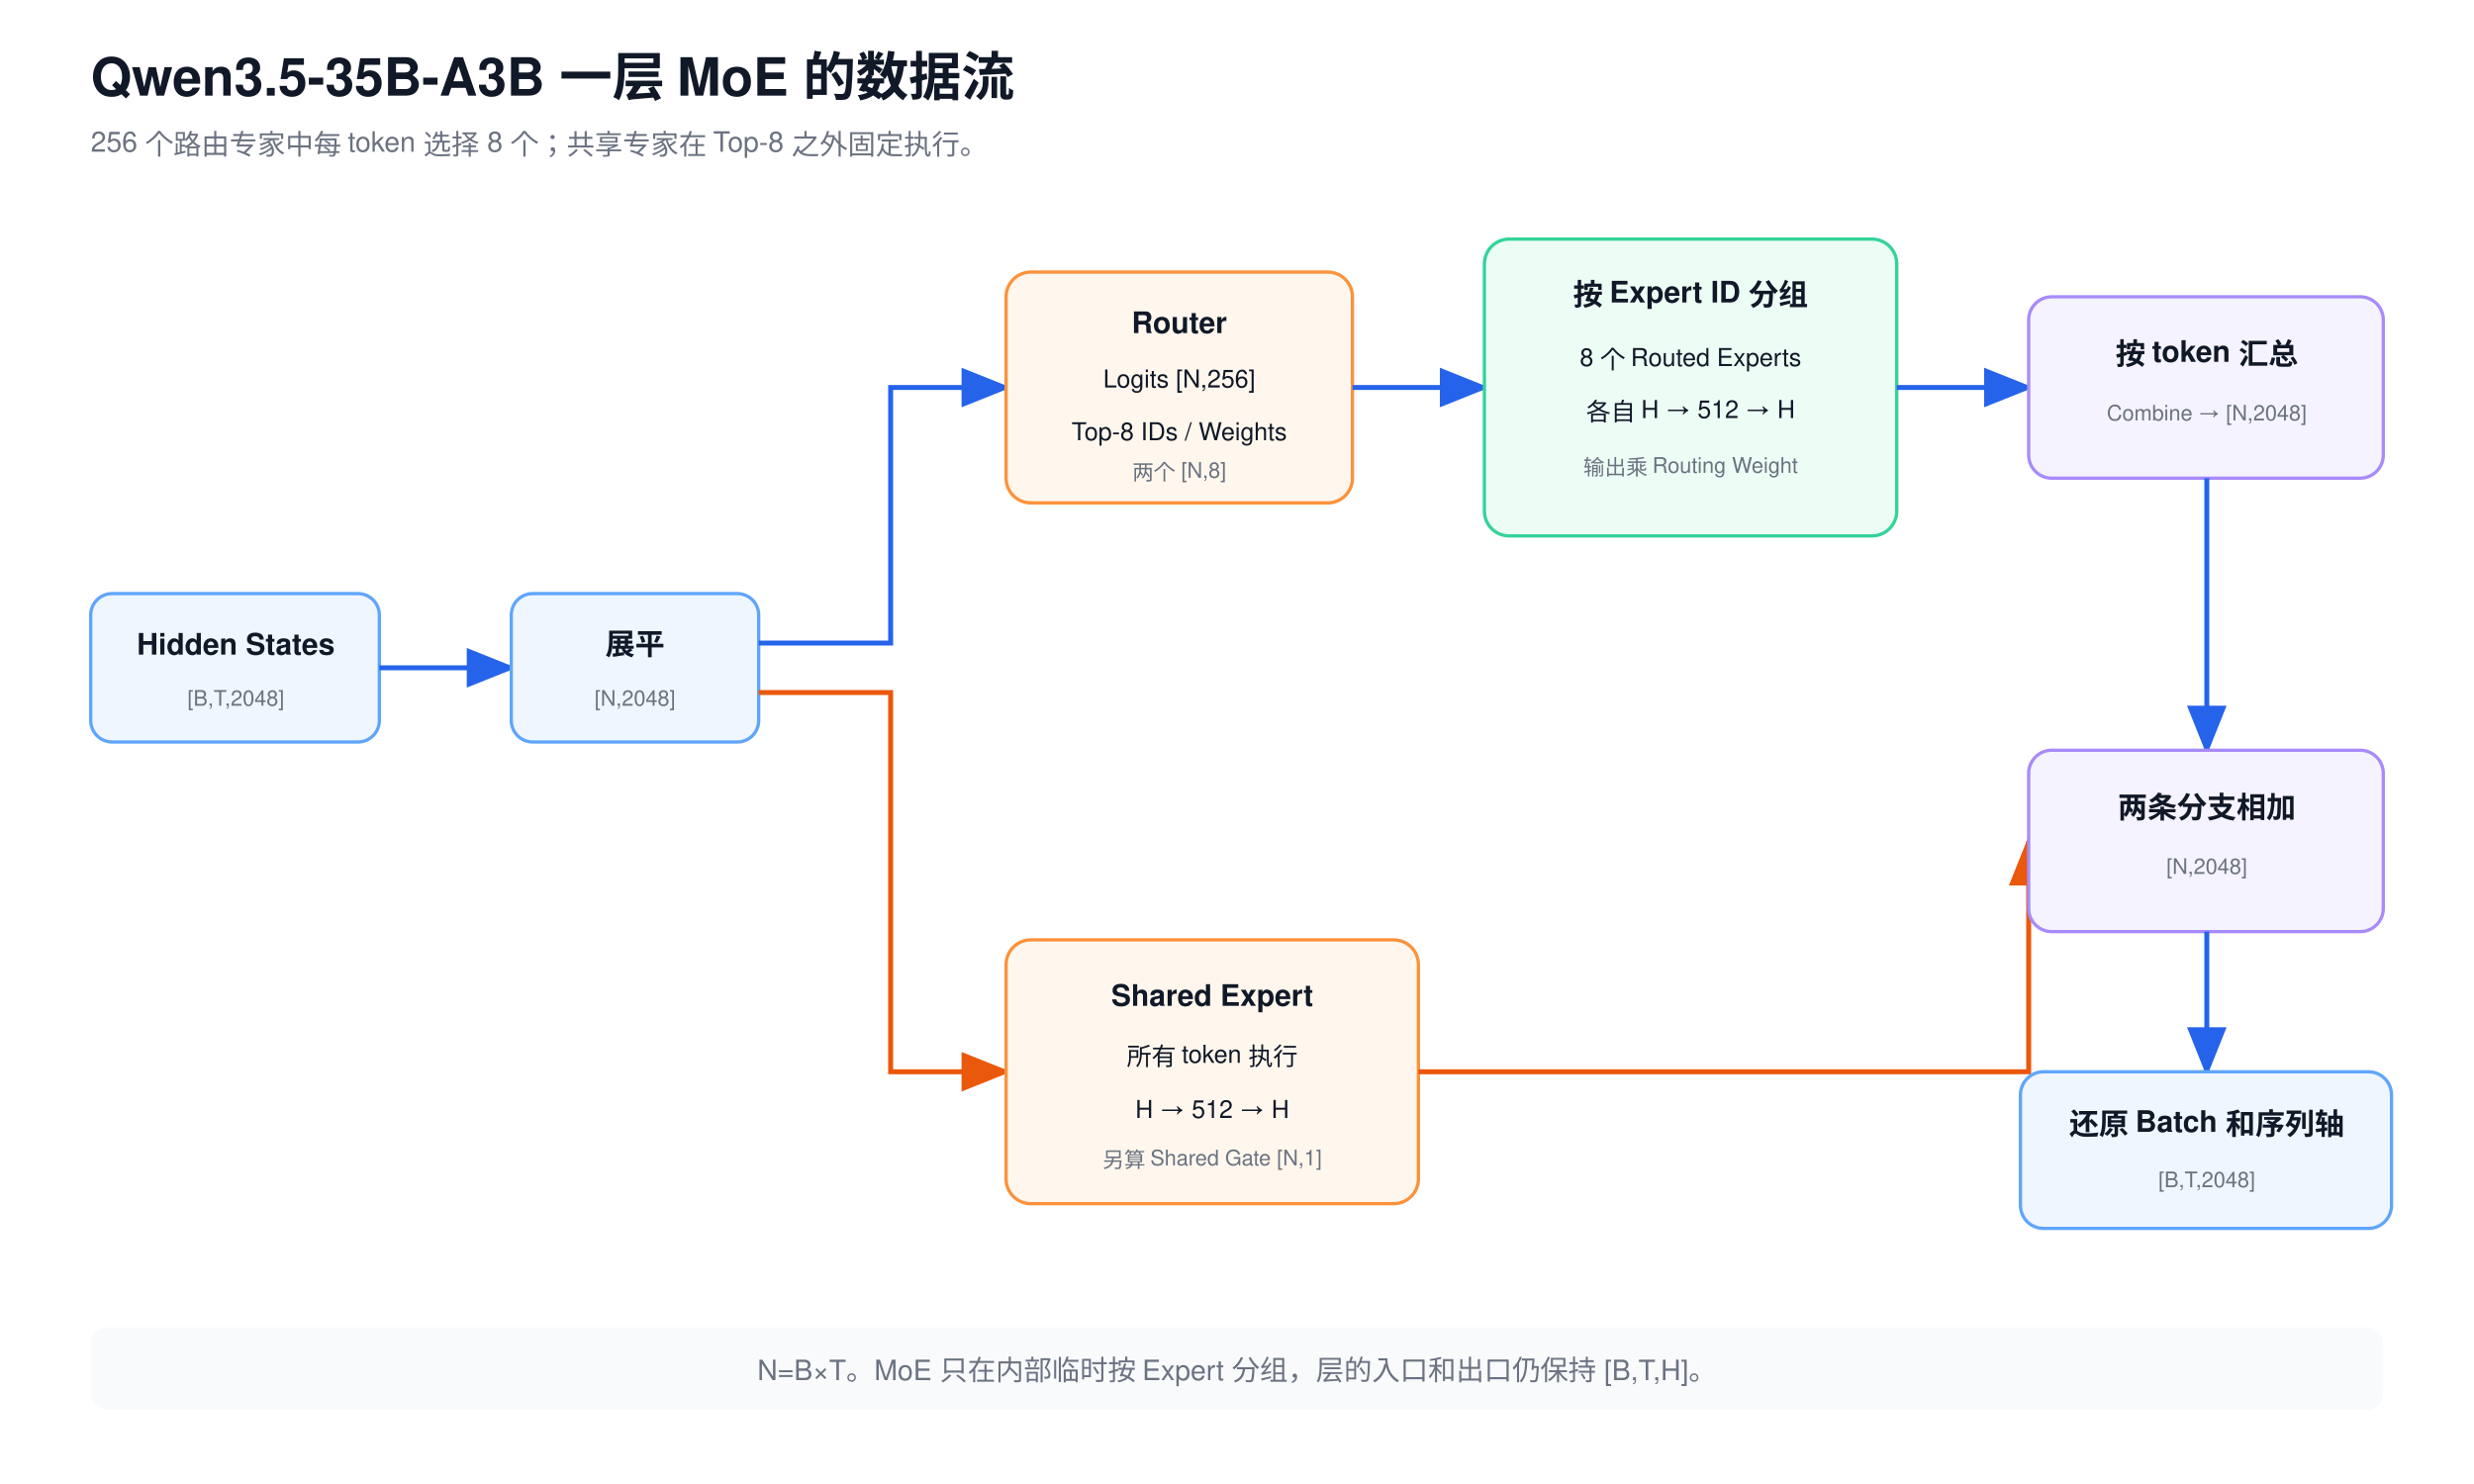
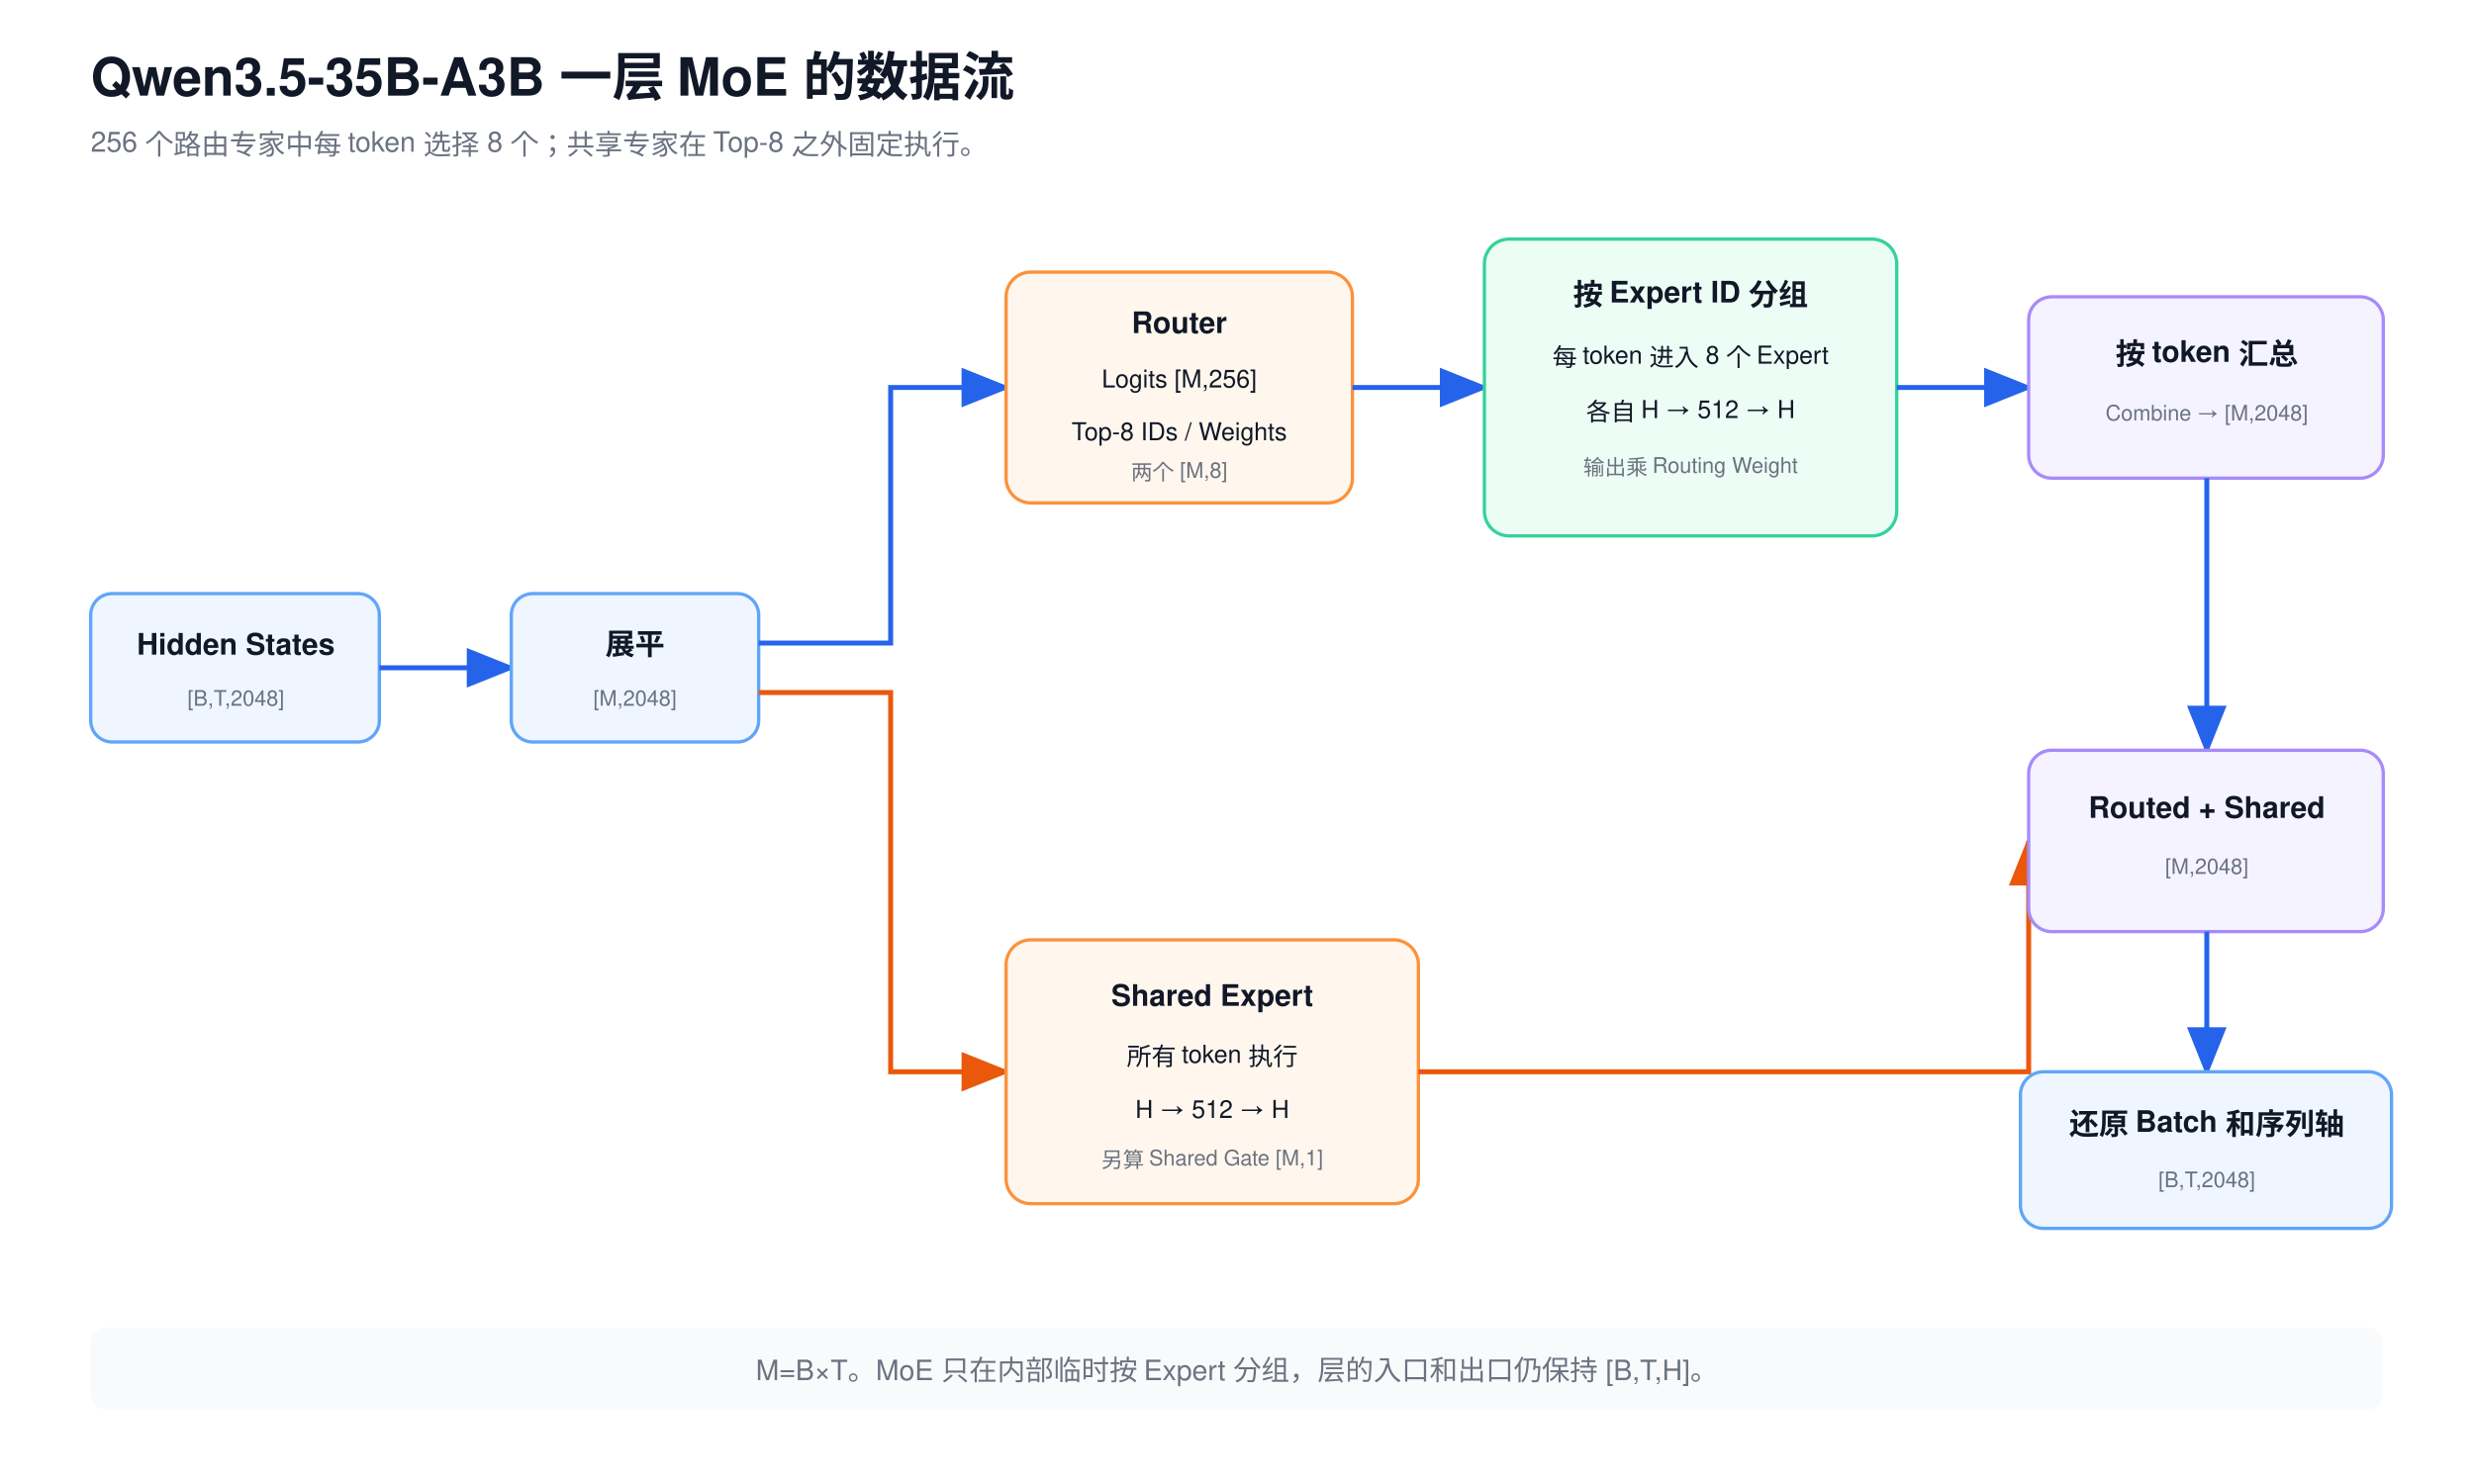
<svg xmlns="http://www.w3.org/2000/svg" viewBox="0 0 1500 900" width="1500" height="900" role="img" aria-labelledby="title desc">
  <defs>
    <marker id="b" markerWidth="10" markerHeight="8" refX="9" refY="4" orient="auto">
      <path d="M0,0 L10,4 L0,8 Z" fill="#2563eb" />
    </marker>
    <marker id="o" markerWidth="10" markerHeight="8" refX="9" refY="4" orient="auto">
      <path d="M0,0 L10,4 L0,8 Z" fill="#ea580c" />
    </marker>
  </defs>
  <style>text{font-family:'Helvetica Neue',Helvetica,Arial,'PingFang SC','Microsoft YaHei',sans-serif;fill:#111827}.title{font-size:32px;font-weight:700}.sub{font-size:17px;fill:#6b7280}.h{font-size:18px;font-weight:700;text-anchor:middle}.t{font-size:15px;text-anchor:middle}.s{font-size:13px;fill:#6b7280;text-anchor:middle}.blue{fill:none;stroke:#2563eb;stroke-width:3;marker-end:url(#b)}.orange{fill:none;stroke:#ea580c;stroke-width:3;marker-end:url(#o)}</style>
  <rect width="1500" height="900" fill="#fff" />
  <text x="55" y="58" class="title">Qwen3.5-35B-A3B 一层 MoE 的数据流</text>
  <text x="55" y="92" class="sub">256 个路由专家中每 token 选择 8 个；共享专家在 Top-8 之外固定执行。</text>
  <rect x="55" y="360" width="175" height="90" rx="13" fill="#eff6ff" stroke="#60a5fa" stroke-width="2" />
  <text x="143" y="397" class="h">Hidden States</text>
  <text x="143" y="428" class="s">[B,T,2048]</text>
  <path d="M230 405 H310" class="blue" />
  <rect x="310" y="360" width="150" height="90" rx="13" fill="#eff6ff" stroke="#60a5fa" stroke-width="2" />
  <text x="385" y="397" class="h">展平</text>
-   <text x="385" y="428" class="s">[N,2048]</text>
+   <text x="385" y="428" class="s">[M,2048]</text>
  <path d="M460 390 H540 V235 H610" class="blue" />
  <path d="M460 420 H540 V650 H610" class="orange" />
  <rect x="610" y="165" width="210" height="140" rx="15" fill="#fff7ed" stroke="#fb923c" stroke-width="2" />
  <text x="715" y="202" class="h">Router</text>
-   <text x="715" y="235" class="t">Logits [N,256]</text>
+   <text x="715" y="235" class="t">Logits [M,256]</text>
  <text x="715" y="267" class="t">Top-8 IDs / Weights</text>
-   <text x="715" y="291" class="s">两个 [N,8]</text>
+   <text x="715" y="291" class="s">两个 [M,8]</text>
  <path d="M820 235 H900" class="blue" />
  <rect x="900" y="145" width="250" height="180" rx="15" fill="#ecfdf5" stroke="#34d399" stroke-width="2" />
  <text x="1025" y="185" class="h">按 Expert ID 分组</text>
-   <text x="1025" y="222" class="t">8 个 Routed Experts</text>
+   <text x="1025" y="222" class="t">每 token 进入 8 个 Expert</text>
  <text x="1025" y="255" class="t">各自 H → 512 → H</text>
  <text x="1025" y="288" class="s">输出乘 Routing Weight</text>
  <path d="M1150 235 H1230" class="blue" />
  <rect x="1230" y="180" width="215" height="110" rx="14" fill="#f5f3ff" stroke="#a78bfa" stroke-width="2" />
  <text x="1338" y="221" class="h">按 token 汇总</text>
-   <text x="1338" y="255" class="s">Combine → [N,2048]</text>
+   <text x="1338" y="255" class="s">Combine → [M,2048]</text>
  <rect x="610" y="570" width="250" height="160" rx="15" fill="#fff7ed" stroke="#fb923c" stroke-width="2" />
  <text x="735" y="610" class="h">Shared Expert</text>
  <text x="735" y="646" class="t">所有 token 执行</text>
  <text x="735" y="678" class="t">H → 512 → H</text>
-   <text x="735" y="708" class="s">另算 Shared Gate [N,1]</text>
+   <text x="735" y="708" class="s">另算 Shared Gate [M,1]</text>
  <path d="M860 650 H1230 V510" class="orange" />
  <path d="M1338 290 V455" class="blue" />
  <rect x="1230" y="455" width="215" height="110" rx="14" fill="#f5f3ff" stroke="#a78bfa" stroke-width="2" />
-   <text x="1338" y="496" class="h">两条分支相加</text>
-   <text x="1338" y="530" class="s">[N,2048]</text>
+   <text x="1338" y="496" class="h">Routed + Shared</text>
+   <text x="1338" y="530" class="s">[M,2048]</text>
  <path d="M1338 565 V650" class="blue" />
  <rect x="1225" y="650" width="225" height="95" rx="14" fill="#eff6ff" stroke="#60a5fa" stroke-width="2" />
  <text x="1338" y="688" class="h">还原 Batch 和序列轴</text>
  <text x="1338" y="720" class="s">[B,T,2048]</text>
  <rect x="55" y="805" width="1390" height="50" rx="10" fill="#f8fafc" />
-   <text x="750" y="837" class="sub" text-anchor="middle">N=B×T。MoE 只在内部临时按 Expert 分组，层的入口和出口仍保持 [B,T,H]。</text>
+   <text x="750" y="837" class="sub" text-anchor="middle">M=B×T。MoE 只在内部临时按 Expert 分组，层的入口和出口仍保持 [B,T,H]。</text>
</svg>
